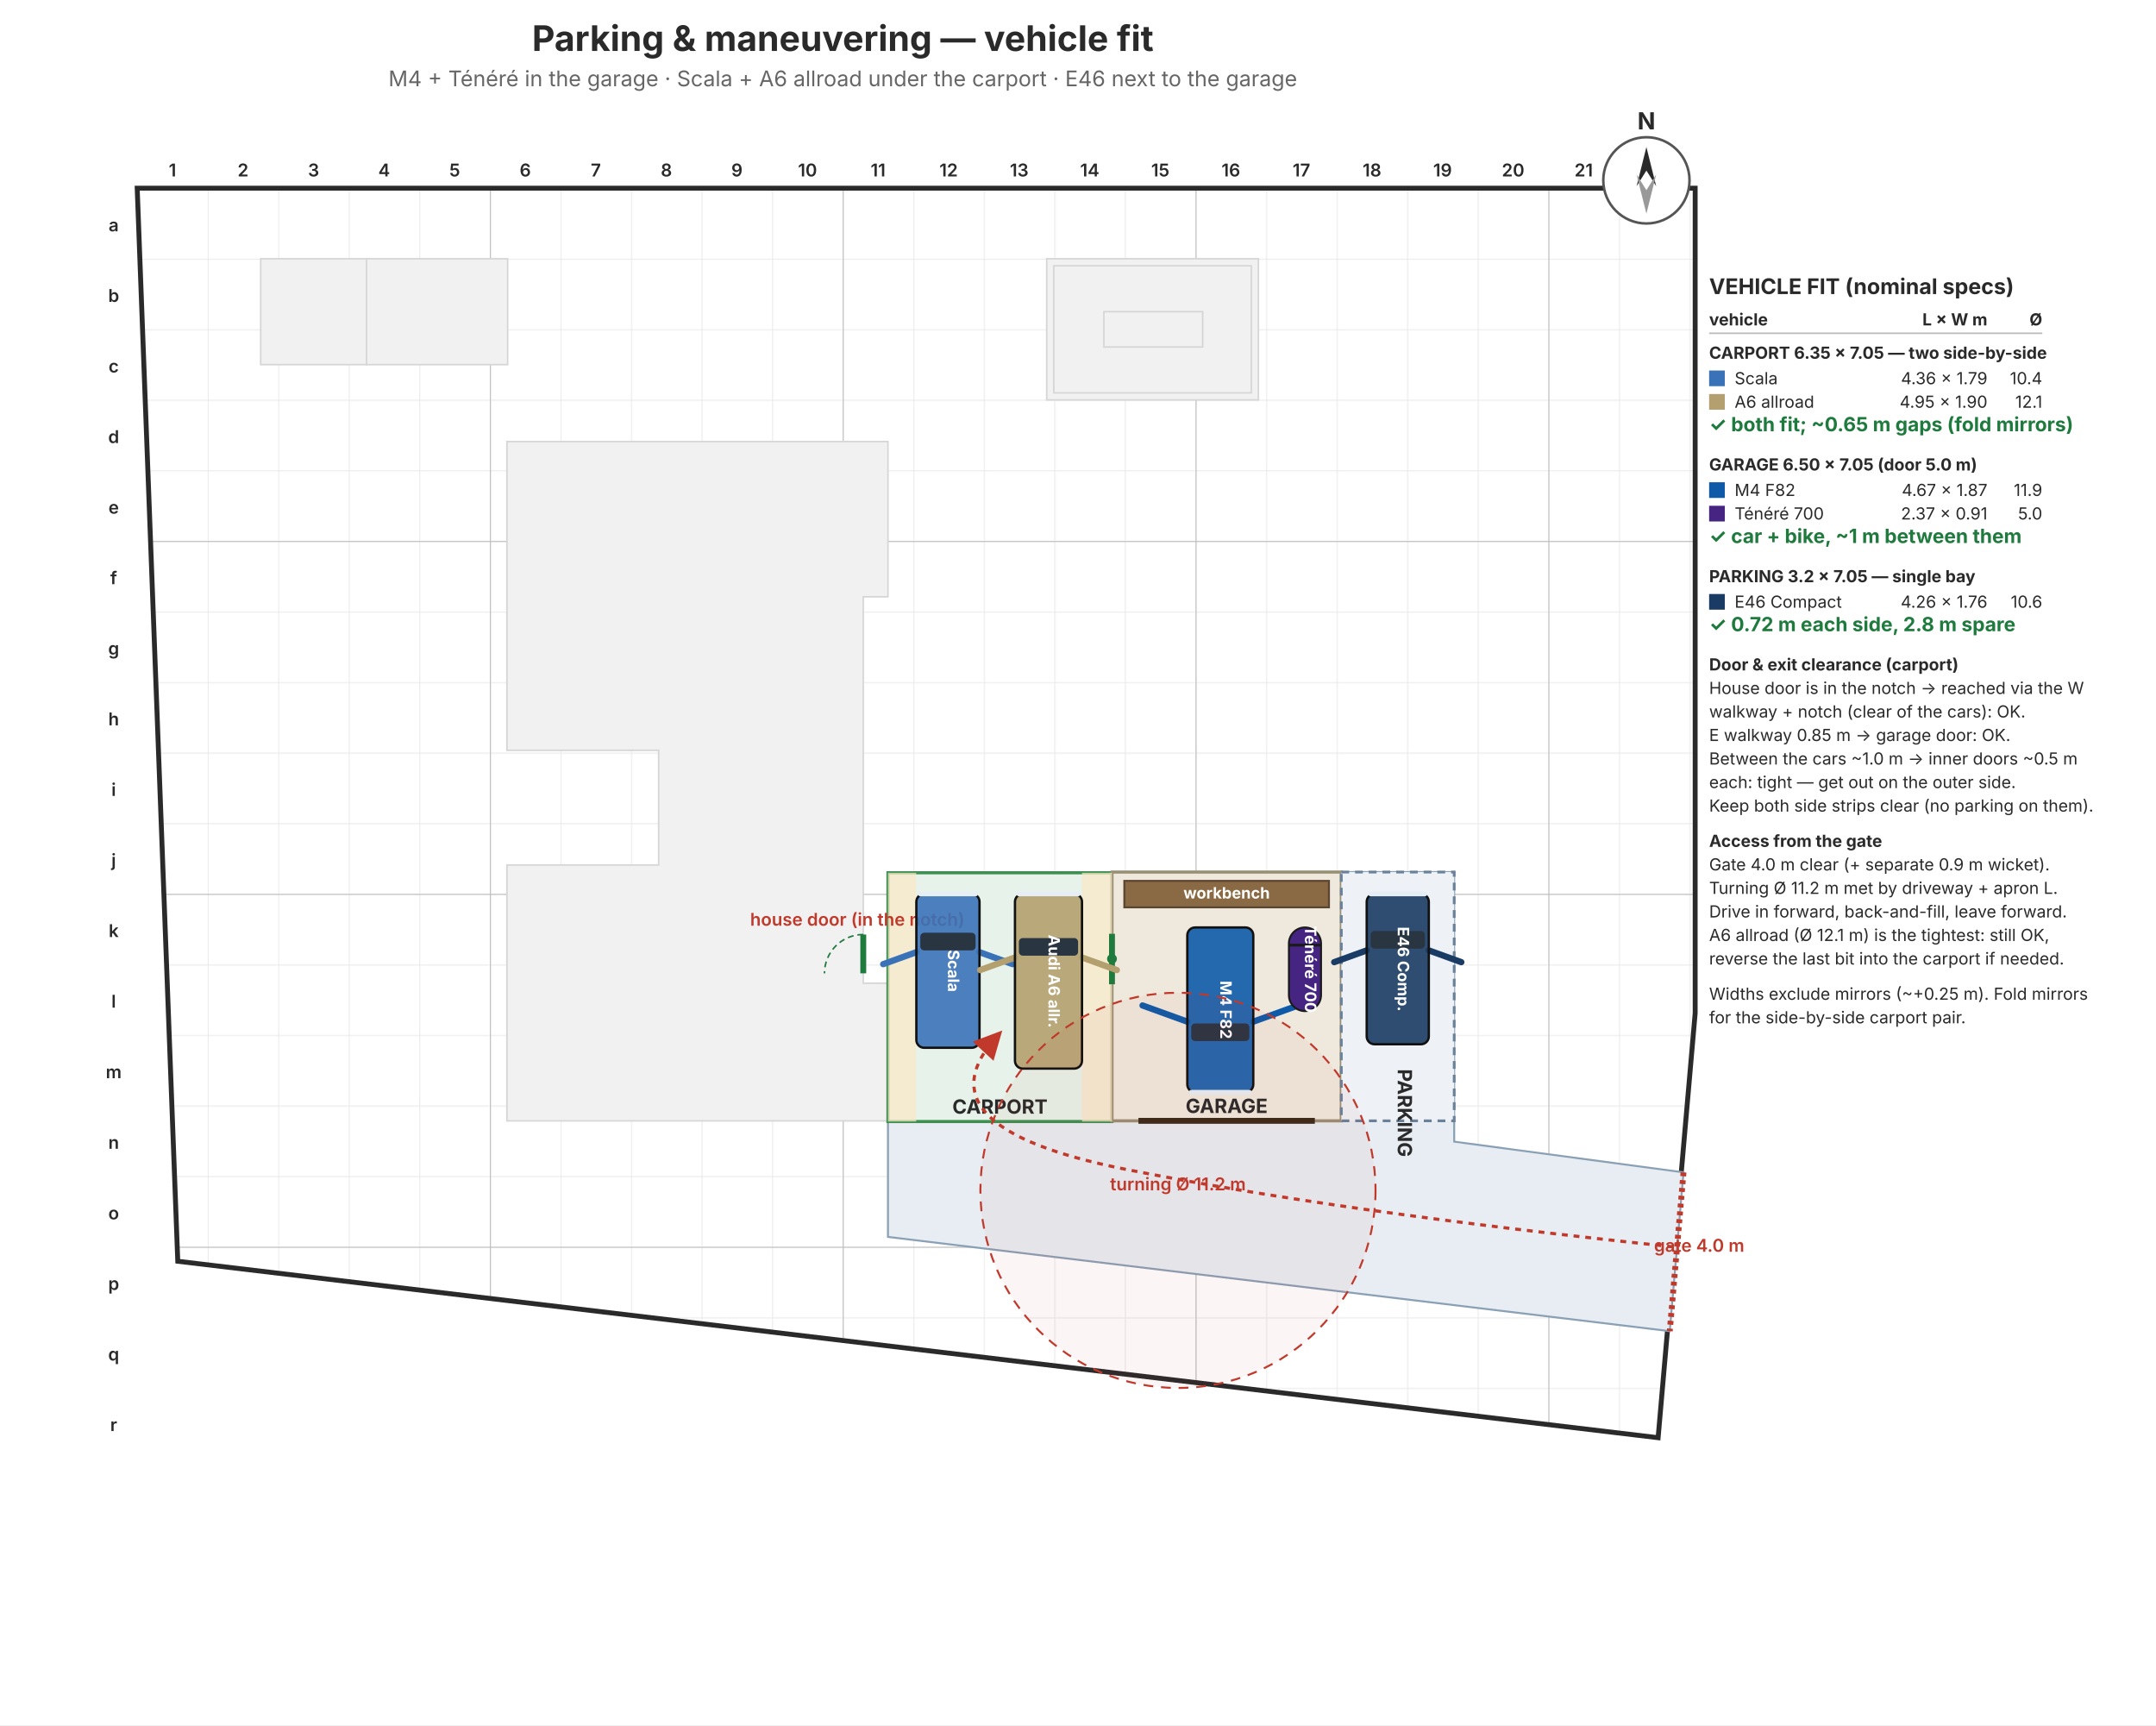
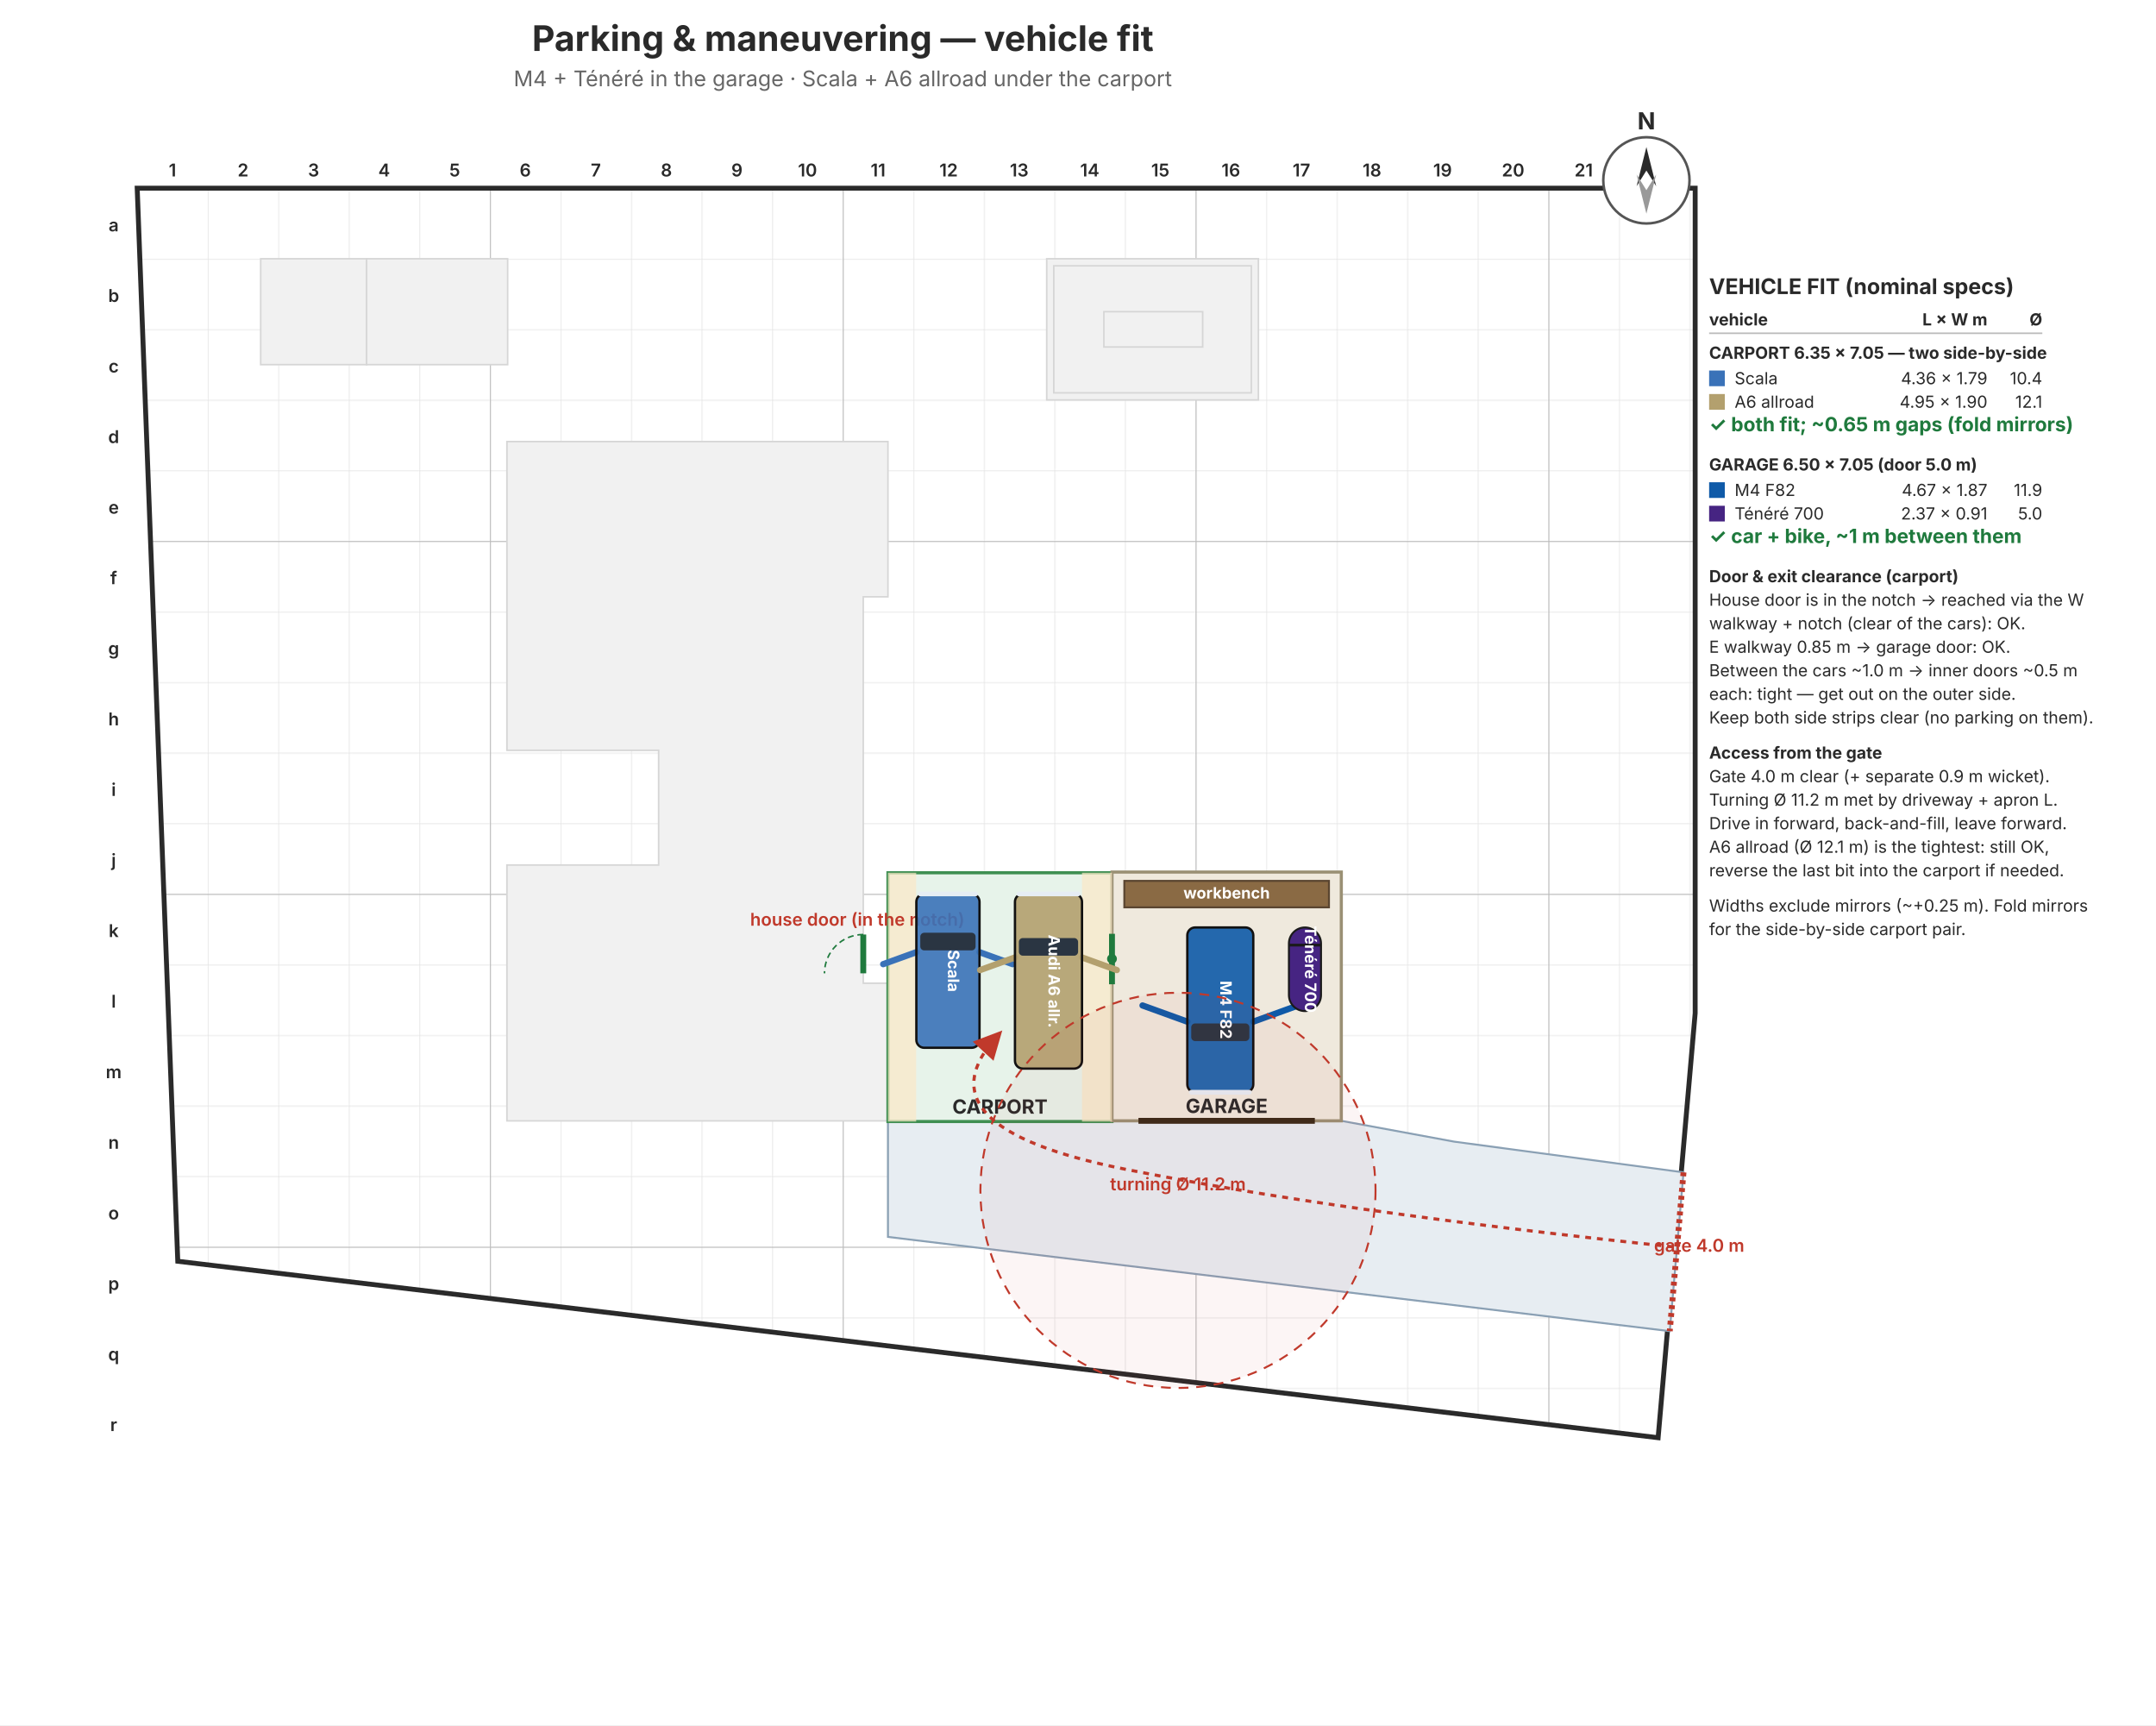
<svg xmlns="http://www.w3.org/2000/svg" viewBox="0 0 1100 880" font-family="-apple-system, BlinkMacSystemFont, sans-serif">
  <defs>
    <pattern id="cg" width="36" height="36" patternUnits="userSpaceOnUse">
      <path d="M 36 0 L 0 0 0 36" fill="none" stroke="#e2e2e2" stroke-width="0.6" />
    </pattern>
    <pattern id="mg" width="180" height="180" patternUnits="userSpaceOnUse">
      <rect width="180" height="180" fill="url(#cg)" />
      <path d="M 180 0 L 0 0 0 180" fill="none" stroke="#bcbcbc" stroke-width="1" />
    </pattern>
    <clipPath id="plot">
      <polygon points="0,0 794.88,0 794.88,420.84 775.98,637.38 20.7,547.38" />
    </clipPath>
    <marker id="arrow" markerWidth="9" markerHeight="9" refX="7" refY="4.5" orient="auto">
      <path d="M0,0 L9,4.5 L0,9 z" fill="#c0392b" />
    </marker>
  </defs>
  <style>
    text{font-family:-apple-system,sans-serif;fill:#2a2a2a}
    .title{font-size:18px;font-weight:700;text-anchor:middle}
    .sub{font-size:11px;fill:#666;text-anchor:middle}
    .axis{font-size:9px;fill:#777;text-anchor:middle;font-weight:600}
    .bay{font-size:10px;font-weight:700}
    .vlbl{font-size:8px;font-weight:700;fill:#fff}
    .dim{font-size:9px;fill:#c0392b;text-anchor:middle;font-weight:600}
    .ph{font-size:11px;font-weight:700}
    .pt{font-size:8.5px}
    .ok{font-size:10px;font-weight:700;fill:#1f7a3d}
  </style>
  <rect width="1100" height="880" fill="white" />
  <text x="430" y="26" class="title">Parking &amp; maneuvering — vehicle fit</text>
-   <text x="430" y="44" class="sub">M4 + Ténéré in the garage · Scala + A6 allroad under the carport · E46 next to the garage</text>
+   <text x="430" y="44" class="sub">M4 + Ténéré in the garage · Scala + A6 allroad under the carport</text>
  <g transform="translate(70, 96)">
    <g clip-path="url(#plot)">
      <rect x="-50" y="-10" width="900" height="720" fill="url(#mg)" />
    </g>
    <polygon points="0,0 794.88,0 794.88,420.84 775.98,637.38 20.7,547.38" fill="none" stroke="#2a2a2a" stroke-width="2.5" />
    <g class="axis">
      <text x="18" y="-6">1</text>
      <text x="54" y="-6">2</text>
      <text x="90" y="-6">3</text>
      <text x="126" y="-6">4</text>
      <text x="162" y="-6">5</text>
      <text x="198" y="-6">6</text>
      <text x="234" y="-6">7</text>
      <text x="270" y="-6">8</text>
      <text x="306" y="-6">9</text>
      <text x="342" y="-6">10</text>
      <text x="378" y="-6">11</text>
      <text x="414" y="-6">12</text>
      <text x="450" y="-6">13</text>
      <text x="486" y="-6">14</text>
      <text x="522" y="-6">15</text>
      <text x="558" y="-6">16</text>
      <text x="594" y="-6">17</text>
      <text x="630" y="-6">18</text>
      <text x="666" y="-6">19</text>
      <text x="702" y="-6">20</text>
      <text x="738" y="-6">21</text>
      <text x="774" y="-6">22</text>
    </g>
    <g class="axis">
      <text x="-12" y="22">a</text>
      <text x="-12" y="58">b</text>
      <text x="-12" y="94">c</text>
      <text x="-12" y="130">d</text>
      <text x="-12" y="166">e</text>
      <text x="-12" y="202">f</text>
      <text x="-12" y="238">g</text>
      <text x="-12" y="274">h</text>
      <text x="-12" y="310">i</text>
      <text x="-12" y="346">j</text>
      <text x="-12" y="382">k</text>
      <text x="-12" y="418">l</text>
      <text x="-12" y="454">m</text>
      <text x="-12" y="490">n</text>
      <text x="-12" y="526">o</text>
      <text x="-12" y="562">p</text>
      <text x="-12" y="598">q</text>
      <text x="-12" y="634">r</text>
    </g>
    <g clip-path="url(#plot)" fill="#f1f1f1" stroke="#d6d6d6" stroke-width="0.8">
      <polygon points="188.64,129.24 383.04,129.24 383.04,208.44 370.44,208.44 370.44,405.54 383.04,405.54 383.04,475.74 188.64,475.74 188.64,345.24 266.04,345.24 266.04,286.74 188.64,286.74" />
      <rect x="117" y="36" width="72" height="54" />
      <rect x="63" y="36" width="54" height="54" />
      <rect x="464.04" y="36" width="108" height="72" />
      <rect x="467.64" y="39.6" width="100.8" height="64.8" />
      <rect x="493.2" y="63" width="50.4" height="18" />
    </g>
-     <polygon points="383.04,349.2 497.34,349.2 497.34,475.74 614.34,475.74 614.34,348.84 671.94,348.84 671.94,486.36 788.94,502.02 781.92,583.02 383.04,534.96" fill="#e7edf2" stroke="#8aa0b4" stroke-width="1" />
+     <polygon points="383.04,349.2 497.34,349.2 497.34,475.74 614.34,475.74 671.94,486.36 788.94,502.02 781.92,583.02 383.04,534.96" fill="#e7edf2" stroke="#8aa0b4" stroke-width="1" />
    <rect x="383.04" y="349.2" width="114.3" height="126.9" fill="#e7f3ea" stroke="#3f8f52" stroke-width="1.6" />
    <rect x="497.34" y="348.84" width="117" height="126.9" fill="#efe9dd" stroke="#9a9074" stroke-width="1.6" />
-     <rect x="614.34" y="348.84" width="57.6" height="126.9" fill="#eef2f6" stroke="#6b8199" stroke-width="1.4" stroke-dasharray="4,3" />
    <line x1="510.84" y1="475.74" x2="600.84" y2="475.74" stroke="#3a2a18" stroke-width="3" />
    <text x="440.19" y="472.1" class="bay" fill="#2f6f43" text-anchor="middle">CARPORT</text>
    <text x="555.84" y="471.74" class="bay" fill="#7a6f52" text-anchor="middle">GARAGE</text>
-     <text x="643.14" y="471.74" class="bay" fill="#556" text-anchor="middle" transform="rotate(90 643.14 471.74)">PARKING</text>
    <rect x="503.64" y="353.34" width="104.4" height="13.5" fill="#8a6a44" stroke="#5a4530" stroke-width="1" />
    <text x="555.84" y="362.34" class="vlbl" text-anchor="middle" fill="#fff">workbench</text>
    <rect x="383.04" y="349.2" width="14.4" height="126.9" fill="#fbe9c7" fill-opacity="0.7" />
    <rect x="482.04" y="349.2" width="15.3" height="126.9" fill="#fbe9c7" fill-opacity="0.7" />
    <line x1="370.44" y1="380.7" x2="370.44" y2="400.5" stroke="#1f7a3d" stroke-width="3" />
    <path d="M 370.44,380.7 A 19.8 19.8 0 0 0 350.64,400.5" fill="none" stroke="#1f7a3d" stroke-width="0.8" stroke-dasharray="3,2" />
    <text x="367.44" y="376.2" class="dim" fill="#1f7a3d" text-anchor="end">house door (in the notch)</text>
    <line x1="497.34" y1="380.34" x2="497.34" y2="406.08" stroke="#1f7a3d" stroke-width="3" />
    <circle cx="497.34" cy="393.12" r="2.5" fill="#1f7a3d" />
    <g transform="translate(413.64,399.24)">
      <line x1="-16.11" y1="-9.54" x2="-33.03" y2="-3.42" stroke="#3a72b8" stroke-width="3.2" stroke-linecap="round" />
      <line x1="16.11" y1="-9.54" x2="33.03" y2="-3.42" stroke="#3a72b8" stroke-width="3.2" stroke-linecap="round" />
      <rect x="-16.11" y="-39.24" width="32.22" height="78.48" rx="4" fill="#3a72b8" fill-opacity="0.9" stroke="#111" stroke-width="1.2" />
      <rect x="-14.11" y="-19.44" width="28.22" height="9" rx="2" fill="#2a3542" />
      <line x1="-14.11" y1="-39.24" x2="14.11" y2="-39.24" stroke="#e6edf4" stroke-width="2.4" stroke-linecap="round" />
    </g>
    <text x="413.64" y="399.24" class="vlbl" text-anchor="middle" transform="rotate(90 413.64 399.24)">Scala</text>
    <g transform="translate(464.94,404.55)">
      <line x1="-17.1" y1="-12.15" x2="-34.866" y2="-5.724" stroke="#b3a06e" stroke-width="3.2" stroke-linecap="round" />
      <line x1="17.1" y1="-12.15" x2="34.866" y2="-5.724" stroke="#b3a06e" stroke-width="3.2" stroke-linecap="round" />
      <rect x="-17.1" y="-44.55" width="34.2" height="89.1" rx="4" fill="#b3a06e" fill-opacity="0.9" stroke="#111" stroke-width="1.2" />
      <rect x="-15.1" y="-22.05" width="30.2" height="9" rx="2" fill="#2a3542" />
      <line x1="-15.1" y1="-44.55" x2="15.1" y2="-44.55" stroke="#e6edf4" stroke-width="2.4" stroke-linecap="round" />
    </g>
    <text x="464.94" y="404.55" class="vlbl" text-anchor="middle" transform="rotate(90 464.94 404.55)">Audi A6 allr.</text>
    <g transform="translate(552.6,419.13)">
      <line x1="-16.83" y1="6.03" x2="-39.672" y2="-2.232" stroke="#0f5aa8" stroke-width="3.2" stroke-linecap="round" />
      <line x1="16.83" y1="6.03" x2="39.672" y2="-2.232" stroke="#0f5aa8" stroke-width="3.2" stroke-linecap="round" />
      <rect x="-16.83" y="-42.03" width="33.66" height="84.06" rx="4" fill="#0f5aa8" fill-opacity="0.9" stroke="#111" stroke-width="1.2" />
      <rect x="-14.83" y="6.93" width="29.66" height="9" rx="2" fill="#2a3542" />
      <line x1="-14.83" y1="42.03" x2="14.83" y2="42.03" stroke="#e6edf4" stroke-width="2.4" stroke-linecap="round" />
    </g>
    <text x="552.6" y="419.13" class="vlbl" text-anchor="middle" transform="rotate(90 552.6 419.13)">M4 F82</text>
    <g transform="translate(595.8,398.43)">
      <rect x="-8.19" y="-21.33" width="16.38" height="42.66" rx="8.19" fill="#462482" stroke="#1a1a1a" stroke-width="1" />
      <line x1="-8.1" y1="-12.33" x2="8.1" y2="-12.33" stroke="#1a1a1a" stroke-width="1.4" />
    </g>
    <text x="595.8" y="398.43" class="vlbl" text-anchor="middle" transform="rotate(90 595.8 398.43)">Ténéré 700</text>
-     <g transform="translate(643.14,398.34)">
-       <line x1="-15.84" y1="-9.54" x2="-32.422" y2="-3.542" stroke="#1a3b63" stroke-width="3.2" stroke-linecap="round" />
-       <line x1="15.84" y1="-9.54" x2="32.422" y2="-3.542" stroke="#1a3b63" stroke-width="3.2" stroke-linecap="round" />
-       <rect x="-15.84" y="-38.34" width="31.68" height="76.68" rx="4" fill="#1a3b63" fill-opacity="0.9" stroke="#111" stroke-width="1.2" />
-       <rect x="-13.84" y="-19.44" width="27.68" height="9" rx="2" fill="#2a3542" />
-       <line x1="-13.84" y1="-38.34" x2="13.84" y2="-38.34" stroke="#e6edf4" stroke-width="2.4" stroke-linecap="round" />
-     </g>
-     <text x="643.14" y="398.34" class="vlbl" text-anchor="middle" transform="rotate(90 643.14 398.34)">E46 Comp.</text>
    <line x1="788.94" y1="502.02" x2="781.92" y2="583.02" stroke="#c0392b" stroke-width="3" stroke-dasharray="2,2" />
    <text x="796.94" y="542.52" class="dim" text-anchor="start">gate 4.0 m</text>
    <circle cx="531" cy="511.2" r="100.8" fill="#c0392b" fill-opacity="0.05" stroke="#c0392b" stroke-width="1" stroke-dasharray="5,4" />
    <text x="531" y="511.2" class="dim">turning Ø 11.2 m</text>
    <path d="M 783.54,540 Q 612,522 504,500.4 T 439.2,432" fill="none" stroke="#c0392b" stroke-width="1.6" stroke-dasharray="3,3" marker-end="url(#arrow)" />
  </g>
  <g transform="translate(840, 92)">
    <circle r="22" fill="white" stroke="#555" stroke-width="1.3" />
    <path d="M 0 -17 L 5 3 L 0 -5 L -5 3 Z" fill="#2a2a2a" />
    <path d="M 0 5 L 5 -3 L 0 17 L -5 -3 Z" fill="#999" />
    <text y="-26" font-size="12" font-weight="700" text-anchor="middle">N</text>
  </g>
  <g transform="translate(872, 150)">
    <text x="0" y="0" class="ph">VEHICLE FIT (nominal specs)</text>
    <text x="0" y="16" class="pt" font-weight="700" fill="#555">vehicle</text>
    <text x="142" y="16" class="pt" font-weight="700" fill="#555" text-anchor="end">L × W m</text>
    <text x="170" y="16" class="pt" font-weight="700" fill="#555" text-anchor="end">Ø</text>
    <line x1="0" y1="20" x2="170" y2="20" stroke="#bbb" stroke-width="0.8" />
    <text x="0" y="33" class="pt" font-weight="700" fill="#333">CARPORT 6.35 × 7.05 — two side-by-side</text>
    <rect x="0" y="39" width="8" height="8" fill="#3a72b8" />
    <text x="13" y="46" class="pt">Scala</text>
    <text x="142" y="46" class="pt" text-anchor="end">4.36 × 1.79</text>
    <text x="170" y="46" class="pt" text-anchor="end">10.4</text>
    <rect x="0" y="51" width="8" height="8" fill="#b3a06e" />
    <text x="13" y="58" class="pt">A6 allroad</text>
    <text x="142" y="58" class="pt" text-anchor="end">4.95 × 1.90</text>
    <text x="170" y="58" class="pt" text-anchor="end">12.1</text>
    <text x="0" y="70" class="ok" font-size="8.5">✓ both fit; ~0.65 m gaps (fold mirrors)</text>
    <text x="0" y="90" class="pt" font-weight="700" fill="#333">GARAGE 6.50 × 7.05 (door 5.0 m)</text>
    <rect x="0" y="96" width="8" height="8" fill="#0f5aa8" />
    <text x="13" y="103" class="pt">M4 F82</text>
    <text x="142" y="103" class="pt" text-anchor="end">4.67 × 1.87</text>
    <text x="170" y="103" class="pt" text-anchor="end">11.9</text>
    <rect x="0" y="108" width="8" height="8" fill="#462482" />
    <text x="13" y="115" class="pt">Ténéré 700</text>
    <text x="142" y="115" class="pt" text-anchor="end">2.37 × 0.91</text>
    <text x="170" y="115" class="pt" text-anchor="end">5.0</text>
    <text x="0" y="127" class="ok" font-size="8.5">✓ car + bike, ~1 m between them</text>
-     <text x="0" y="147" class="pt" font-weight="700" fill="#333">PARKING 3.2 × 7.05 — single bay</text>
-     <rect x="0" y="153" width="8" height="8" fill="#1a3b63" />
-     <text x="13" y="160" class="pt">E46 Compact</text>
-     <text x="142" y="160" class="pt" text-anchor="end">4.26 × 1.76</text>
-     <text x="170" y="160" class="pt" text-anchor="end">10.6</text>
-     <text x="0" y="172" class="ok" font-size="8.5">✓ 0.72 m each side, 2.8 m spare</text>
-     <text x="0" y="192" class="pt" fill="#444" font-weight="700">Door &amp; exit clearance (carport)</text>
-     <text x="0" y="204" class="pt" fill="#555">House door is in the notch → reached via the W</text>
-     <text x="0" y="216" class="pt" fill="#555">walkway + notch (clear of the cars): OK.</text>
-     <text x="0" y="228" class="pt" fill="#555">E walkway 0.85 m → garage door: OK.</text>
-     <text x="0" y="240" class="pt" fill="#555">Between the cars ~1.0 m → inner doors ~0.5 m</text>
-     <text x="0" y="252" class="pt" fill="#555">each: tight — get out on the outer side.</text>
-     <text x="0" y="264" class="pt" fill="#555">Keep both side strips clear (no parking on them).</text>
-     <text x="0" y="282" class="pt" fill="#444" font-weight="700">Access from the gate</text>
-     <text x="0" y="294" class="pt" fill="#555">Gate 4.0 m clear (+ separate 0.9 m wicket).</text>
-     <text x="0" y="306" class="pt" fill="#555">Turning Ø 11.2 m met by driveway + apron L.</text>
-     <text x="0" y="318" class="pt" fill="#555">Drive in forward, back-and-fill, leave forward.</text>
-     <text x="0" y="330" class="pt" fill="#555">A6 allroad (Ø 12.1 m) is the tightest: still OK,</text>
-     <text x="0" y="342" class="pt" fill="#555">reverse the last bit into the carport if needed.</text>
-     <text x="0" y="360" class="pt" fill="#888">Widths exclude mirrors (~+0.25 m). Fold mirrors</text>
-     <text x="0" y="372" class="pt" fill="#888">for the side-by-side carport pair.</text>
+     <text x="0" y="147" class="pt" fill="#444" font-weight="700">Door &amp; exit clearance (carport)</text>
+     <text x="0" y="159" class="pt" fill="#555">House door is in the notch → reached via the W</text>
+     <text x="0" y="171" class="pt" fill="#555">walkway + notch (clear of the cars): OK.</text>
+     <text x="0" y="183" class="pt" fill="#555">E walkway 0.85 m → garage door: OK.</text>
+     <text x="0" y="195" class="pt" fill="#555">Between the cars ~1.0 m → inner doors ~0.5 m</text>
+     <text x="0" y="207" class="pt" fill="#555">each: tight — get out on the outer side.</text>
+     <text x="0" y="219" class="pt" fill="#555">Keep both side strips clear (no parking on them).</text>
+     <text x="0" y="237" class="pt" fill="#444" font-weight="700">Access from the gate</text>
+     <text x="0" y="249" class="pt" fill="#555">Gate 4.0 m clear (+ separate 0.9 m wicket).</text>
+     <text x="0" y="261" class="pt" fill="#555">Turning Ø 11.2 m met by driveway + apron L.</text>
+     <text x="0" y="273" class="pt" fill="#555">Drive in forward, back-and-fill, leave forward.</text>
+     <text x="0" y="285" class="pt" fill="#555">A6 allroad (Ø 12.1 m) is the tightest: still OK,</text>
+     <text x="0" y="297" class="pt" fill="#555">reverse the last bit into the carport if needed.</text>
+     <text x="0" y="315" class="pt" fill="#888">Widths exclude mirrors (~+0.25 m). Fold mirrors</text>
+     <text x="0" y="327" class="pt" fill="#888">for the side-by-side carport pair.</text>
  </g>
</svg>
